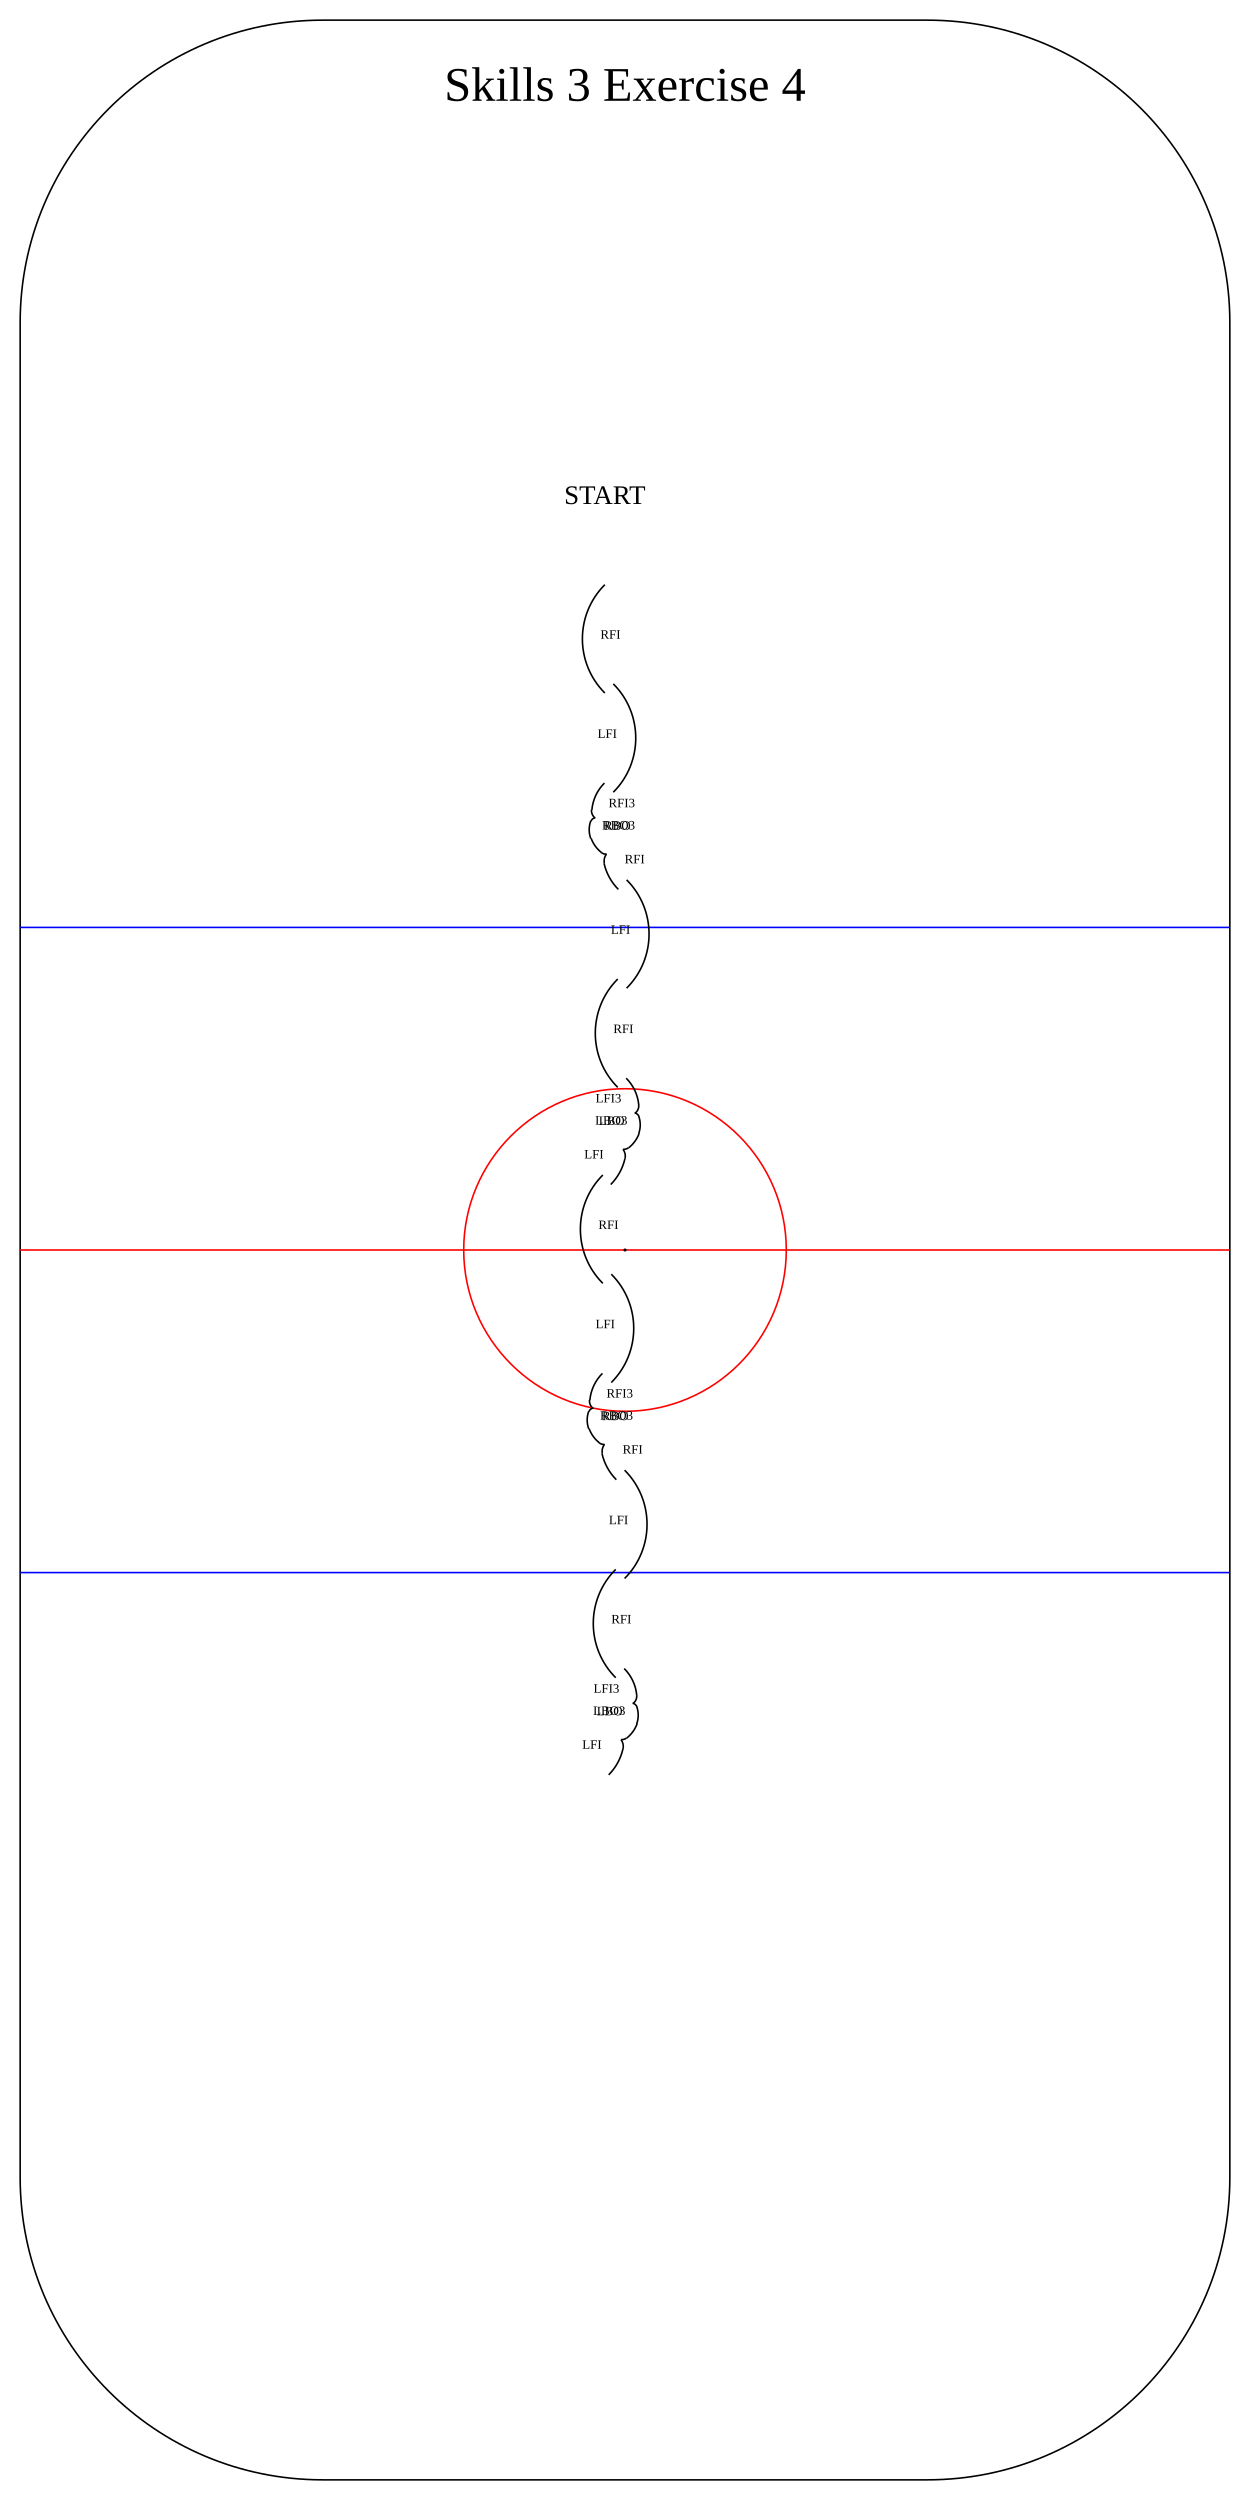
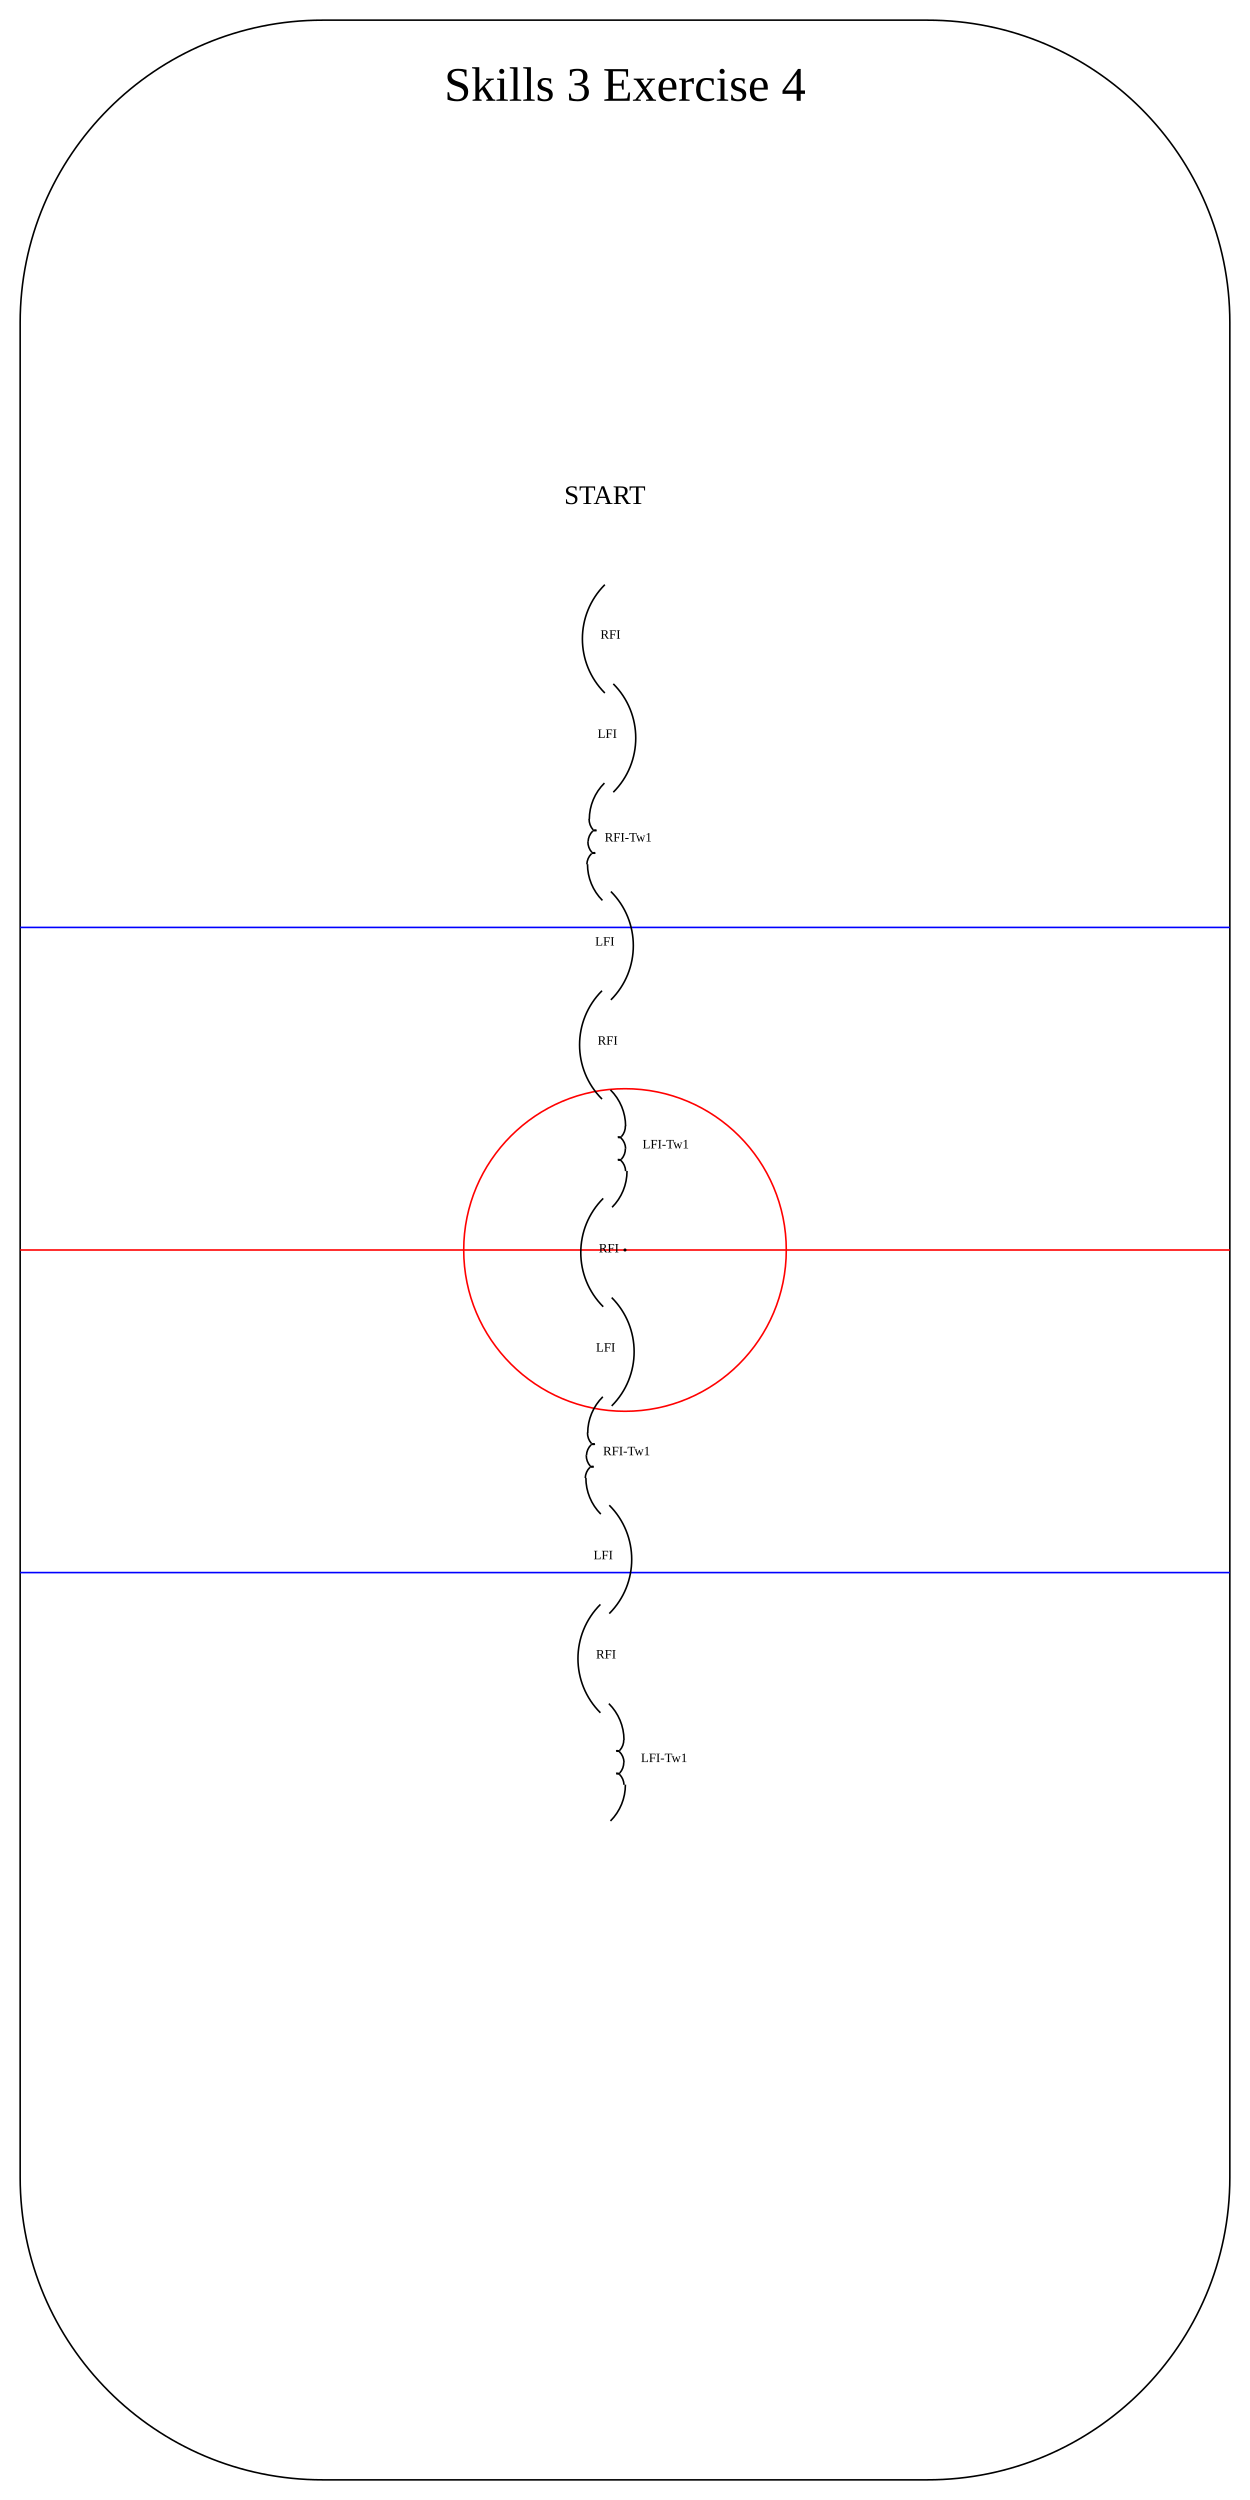
<svg xmlns="http://www.w3.org/2000/svg" xmlns:xlink="http://www.w3.org/1999/xlink" height="6200" viewBox="-50 -50 3100 6200" width="3100">
  <defs>
    <style>
text { text-anchor: middle } path,rect,circle { fill:none; stroke: black; }
</style>
    <g id="Rink">
      <clipPath id="clip-rink">
        <rect height="6100" rx="750" ry="750" width="3000" x="0" y="0" />
      </clipPath>
      <rect height="6100" rx="750" ry="750" style="text { text-anchor: middle } path,rect,circle { fill:none; stroke: black; } clip-path:url(#clip-rink)" width="3000" x="0" y="0" />
      <path d="M 0,3050 l 3000,0" style="stroke:red;" />
      <circle cx="1500" cy="3050" r="400" style="stroke:red;" />
      <circle cx="1500" cy="3050" r="2" style="fill: black;" />
      <path d="M 0,2250 l 3000,0" style="stroke: blue;" />
      <path d="M 0,3850 l 3000,0" style="stroke: blue;" />
    </g>
    <g id="Info" />
    <g id="RFI-[angle=90]">
      <path d="M 0,0 a 190,190 0 0 0 190,190" />
    </g>
    <g id="LFI-[angle=90]">
      <path d="M 0,0 a 190,190 0 0 1 -190,190" />
    </g>
-     <g id="RFI3&gt;---[delta-len=-40]_0::RFI[angle=40,len=75,label=&quot;RFI3&quot;]">
-       <path d="M 0,0 a 107,107 0 0 0 25,69" />
+     <g id="RFI---[angle=45,label=&quot; &quot;]">
+       <path d="M 0,0 a 127,127 0 0 0 37,90" />
    </g>
-     <g id="RFI3&gt;---[delta-len=-40]_1::RFI&gt;[len=25,label=&quot; &quot;]">
-       <path d="M 0,0 a 23,23 0 0 0 11,20" />
+     <g id="RFI-Tw1[angle=110,len=40]_0::RFI[angle=44,len=30,label=&quot; &quot;]">
+       <path d="M 0,0 a 39,39 0 0 0 10,27" />
    </g>
-     <g id="RFI3&gt;---[delta-len=-40]_3::RBO&gt;[len=15,label=&quot; &quot;]">
-       <path d="M 0,0 a 14,14 0 0 0 7,12" />
+     <g id="RFI-Tw1[angle=110,len=40]_1::RFI[angle=66,len=10,label=&quot; &quot;]">
+       <path d="M 0,0 a 8,8 0 0 0 5,7" />
    </g>
-     <g id="RFI3&gt;---[delta-len=-40]_4::RBO[angle=40,len=45]">
-       <path d="M 0,0 a 64,64 0 0 0 15,41" />
+     <g id="RFI-Tw1[angle=110,len=40]_3::RBO[angle=66,len=10,label=&quot; &quot;]">
+       <path d="M 0,0 a 8,8 0 0 0 5,7" />
    </g>
-     <g id="RBO3&lt;[len=60,delta-len=40]_0::RBO[angle=32,len=45,label=&quot;RBO3&quot;]">
-       <path d="M 0,0 a 80,80 0 0 0 12,42" />
+     <g id="RFI-Tw1[angle=110,len=40]_4::RBO[angle=44,len=30,label=&quot; &quot;]">
+       <path d="M 0,0 a 39,39 0 0 0 10,27" />
    </g>
-     <g id="RBO3&lt;[len=60,delta-len=40]_1::RBO[angle=48,len=15,label=&quot; &quot;]">
-       <path d="M 0,0 a 17,17 0 0 0 5,13" />
+     <g id="RFI-Tw1[angle=110,len=40]_6::RBO[angle=44,len=30,label=&quot; &quot;]">
+       <path d="M 0,0 a 39,39 0 0 0 10,27" />
    </g>
-     <g id="RBO3&lt;[len=60,delta-len=40]_3::RFI[angle=48,len=25,label=&quot; &quot;]">
-       <path d="M 0,0 a 29,29 0 0 0 9,22" />
+     <g id="RFI-Tw1[angle=110,len=40]_7::RBO[angle=66,len=10,label=&quot; &quot;]">
+       <path d="M 0,0 a 8,8 0 0 0 5,7" />
    </g>
-     <g id="RBO3&lt;[len=60,delta-len=40]_4::RFI[angle=32,len=75]">
-       <path d="M 0,0 a 134,134 0 0 0 20,71" />
+     <g id="RFI-Tw1[angle=110,len=40]_9::RFI[angle=66,len=10,label=&quot; &quot;]">
+       <path d="M 0,0 a 8,8 0 0 0 5,7" />
    </g>
-     <g id="LFI3&gt;---[delta-len=-40]_0::LFI[angle=40,len=75,label=&quot;LFI3&quot;]">
-       <path d="M 0,0 a 107,107 0 0 1 -25,69" />
+     <g id="RFI-Tw1[angle=110,len=40]_10::RFI[angle=44,len=30,label=&quot; &quot;]">
+       <path d="M 0,0 a 39,39 0 0 0 10,27" />
    </g>
-     <g id="LFI3&gt;---[delta-len=-40]_1::LFI&gt;[len=25,label=&quot; &quot;]">
-       <path d="M 0,0 a 23,23 0 0 1 -11,20" />
+     <g id="LFI---[angle=45,label=&quot; &quot;]">
+       <path d="M 0,0 a 127,127 0 0 1 -37,90" />
    </g>
-     <g id="LFI3&gt;---[delta-len=-40]_3::LBO&gt;[len=15,label=&quot; &quot;]">
-       <path d="M 0,0 a 14,14 0 0 1 -7,12" />
+     <g id="LFI-Tw1[angle=110,len=40]_0::LFI[angle=44,len=30,label=&quot; &quot;]">
+       <path d="M 0,0 a 39,39 0 0 1 -10,27" />
    </g>
-     <g id="LFI3&gt;---[delta-len=-40]_4::LBO[angle=40,len=45]">
-       <path d="M 0,0 a 64,64 0 0 1 -15,41" />
+     <g id="LFI-Tw1[angle=110,len=40]_1::LFI[angle=66,len=10,label=&quot; &quot;]">
+       <path d="M 0,0 a 8,8 0 0 1 -5,7" />
    </g>
-     <g id="LBO3&lt;[len=60,delta-len=40]_0::LBO[angle=32,len=45,label=&quot;LBO3&quot;]">
-       <path d="M 0,0 a 80,80 0 0 1 -12,42" />
+     <g id="LFI-Tw1[angle=110,len=40]_3::LBO[angle=66,len=10,label=&quot; &quot;]">
+       <path d="M 0,0 a 8,8 0 0 1 -5,7" />
    </g>
-     <g id="LBO3&lt;[len=60,delta-len=40]_1::LBO[angle=48,len=15,label=&quot; &quot;]">
-       <path d="M 0,0 a 17,17 0 0 1 -5,13" />
+     <g id="LFI-Tw1[angle=110,len=40]_4::LBO[angle=44,len=30,label=&quot; &quot;]">
+       <path d="M 0,0 a 39,39 0 0 1 -10,27" />
    </g>
-     <g id="LBO3&lt;[len=60,delta-len=40]_3::LFI[angle=48,len=25,label=&quot; &quot;]">
-       <path d="M 0,0 a 29,29 0 0 1 -9,22" />
+     <g id="LFI-Tw1[angle=110,len=40]_6::LBO[angle=44,len=30,label=&quot; &quot;]">
+       <path d="M 0,0 a 39,39 0 0 1 -10,27" />
    </g>
-     <g id="LBO3&lt;[len=60,delta-len=40]_4::LFI[angle=32,len=75]">
-       <path d="M 0,0 a 134,134 0 0 1 -20,71" />
+     <g id="LFI-Tw1[angle=110,len=40]_7::LBO[angle=66,len=10,label=&quot; &quot;]">
+       <path d="M 0,0 a 8,8 0 0 1 -5,7" />
+     </g>
+     <g id="LFI-Tw1[angle=110,len=40]_9::LFI[angle=66,len=10,label=&quot; &quot;]">
+       <path d="M 0,0 a 8,8 0 0 1 -5,7" />
+     </g>
+     <g id="LFI-Tw1[angle=110,len=40]_10::LFI[angle=44,len=30,label=&quot; &quot;]">
+       <path d="M 0,0 a 39,39 0 0 1 -10,27" />
    </g>
  </defs>
  <use id="r_0_c_0_4" style="stroke-width:4;" transform="translate(0 0) rotate(0)" xlink:href="#Rink" />
  <text style="font-size: 90pt;" x="1500" y="200">
Skills 3 Exercise 4
</text>
  <text style="font-size:50pt;" x="1450" y="1200">
START
</text>
  <use id="r_7_c_0_22" style="stroke-width:4;" transform="translate(1450 1400) rotate(45)" xlink:href="#RFI-[angle=90]" />
  <text style="font-size:24pt;" x="1464" y="1534">
RFI
</text>
  <use id="r_8_c_0_22" style="stroke-width:4;" transform="translate(1471 1646) rotate(315)" xlink:href="#LFI-[angle=90]" />
  <text style="font-size:24pt;" x="1456" y="1780">
LFI
</text>
-   <use id="r_11_c_0_42" style="stroke-width:4;" transform="translate(1449 1892) rotate(45)" xlink:href="#RFI3&gt;---[delta-len=-40]_0::RFI[angle=40,len=75,label=&quot;RFI3&quot;]" />
-   <text style="font-size:24pt;" x="1492" y="1952">
- RFI3
+   <use id="r_10_c_0_32" style="stroke-width:4;" transform="translate(1449 1892) rotate(45)" xlink:href="#RFI---[angle=45,label=&quot; &quot;]" />
+   <use id="r_11_c_0_39" style="stroke-width:4;" transform="translate(1411 1981) rotate(0)" xlink:href="#RFI-Tw1[angle=110,len=40]_0::RFI[angle=44,len=30,label=&quot; &quot;]" />
+   <use id="r_11_c_0_39" style="stroke-width:4;" transform="translate(1421 2008) rotate(316)" xlink:href="#RFI-Tw1[angle=110,len=40]_1::RFI[angle=66,len=10,label=&quot; &quot;]" />
+   <use id="r_11_c_0_39" style="stroke-width:4;" transform="translate(1429 2009) rotate(110)" xlink:href="#RFI-Tw1[angle=110,len=40]_3::RBO[angle=66,len=10,label=&quot; &quot;]" />
+   <use id="r_11_c_0_39" style="stroke-width:4;" transform="translate(1420 2011) rotate(44)" xlink:href="#RFI-Tw1[angle=110,len=40]_4::RBO[angle=44,len=30,label=&quot; &quot;]" />
+   <text style="font-size:24pt;" x="1508" y="2037">
+ RFI-Tw1
</text>
-   <use id="r_11_c_0_39" style="stroke-width:4;" transform="translate(1417 1958) rotate(5)" xlink:href="#RFI3&gt;---[delta-len=-40]_1::RFI&gt;[len=25,label=&quot; &quot;]" />
-   <use id="r_11_c_0_39" style="stroke-width:4;" transform="translate(1426 1978) rotate(80)" xlink:href="#RFI3&gt;---[delta-len=-40]_3::RBO&gt;[len=15,label=&quot; &quot;]" />
-   <use id="r_11_c_0_29" style="stroke-width:4;" transform="translate(1415 1986) rotate(20)" xlink:href="#RFI3&gt;---[delta-len=-40]_4::RBO[angle=40,len=45]" />
-   <text style="font-size:24pt;" x="1481" y="2008">
- RBO
+   <use id="r_11_c_0_39" style="stroke-width:4;" transform="translate(1408 2037) rotate(0)" xlink:href="#RFI-Tw1[angle=110,len=40]_6::RBO[angle=44,len=30,label=&quot; &quot;]" />
+   <use id="r_11_c_0_39" style="stroke-width:4;" transform="translate(1418 2064) rotate(316)" xlink:href="#RFI-Tw1[angle=110,len=40]_7::RBO[angle=66,len=10,label=&quot; &quot;]" />
+   <use id="r_11_c_0_39" style="stroke-width:4;" transform="translate(1426 2065) rotate(110)" xlink:href="#RFI-Tw1[angle=110,len=40]_9::RFI[angle=66,len=10,label=&quot; &quot;]" />
+   <use id="r_11_c_0_39" style="stroke-width:4;" transform="translate(1417 2067) rotate(44)" xlink:href="#RFI-Tw1[angle=110,len=40]_10::RFI[angle=44,len=30,label=&quot; &quot;]" />
+   <use id="r_12_c_0_32" style="stroke-width:4;" transform="translate(1407 2093) rotate(0)" xlink:href="#RFI---[angle=45,label=&quot; &quot;]" />
+   <use id="r_14_c_0_22" style="stroke-width:4;" transform="translate(1465 2161) rotate(315)" xlink:href="#LFI-[angle=90]" />
+   <text style="font-size:24pt;" x="1450" y="2295">
+ LFI
</text>
-   <use id="r_12_c_0_42" style="stroke-width:4;" transform="translate(1416 2029) rotate(340)" xlink:href="#RBO3&lt;[len=60,delta-len=40]_0::RBO[angle=32,len=45,label=&quot;RBO3&quot;]" />
-   <text style="font-size:24pt;" x="1484" y="2007">
- RBO3
- </text>
-   <use id="r_12_c_0_39" style="stroke-width:4;" transform="translate(1441 2064) rotate(308)" xlink:href="#RBO3&lt;[len=60,delta-len=40]_1::RBO[angle=48,len=15,label=&quot; &quot;]" />
-   <use id="r_12_c_0_39" style="stroke-width:4;" transform="translate(1454 2068) rotate(35)" xlink:href="#RBO3&lt;[len=60,delta-len=40]_3::RFI[angle=48,len=25,label=&quot; &quot;]" />
-   <use id="r_12_c_0_29" style="stroke-width:4;" transform="translate(1448 2091) rotate(347)" xlink:href="#RBO3&lt;[len=60,delta-len=40]_4::RFI[angle=32,len=75]" />
-   <text style="font-size:24pt;" x="1524" y="2091">
+   <use id="r_15_c_0_22" style="stroke-width:4;" transform="translate(1443 2407) rotate(45)" xlink:href="#RFI-[angle=90]" />
+   <text style="font-size:24pt;" x="1457" y="2541">
RFI
</text>
-   <use id="r_14_c_0_22" style="stroke-width:4;" transform="translate(1504 2132) rotate(315)" xlink:href="#LFI-[angle=90]" />
-   <text style="font-size:24pt;" x="1489" y="2266">
+   <use id="r_17_c_0_32" style="stroke-width:4;" transform="translate(1464 2653) rotate(315)" xlink:href="#LFI---[angle=45,label=&quot; &quot;]" />
+   <use id="r_18_c_0_39" style="stroke-width:4;" transform="translate(1501 2742) rotate(0)" xlink:href="#LFI-Tw1[angle=110,len=40]_0::LFI[angle=44,len=30,label=&quot; &quot;]" />
+   <use id="r_18_c_0_39" style="stroke-width:4;" transform="translate(1491 2769) rotate(44)" xlink:href="#LFI-Tw1[angle=110,len=40]_1::LFI[angle=66,len=10,label=&quot; &quot;]" />
+   <use id="r_18_c_0_39" style="stroke-width:4;" transform="translate(1482 2770) rotate(250)" xlink:href="#LFI-Tw1[angle=110,len=40]_3::LBO[angle=66,len=10,label=&quot; &quot;]" />
+   <use id="r_18_c_0_39" style="stroke-width:4;" transform="translate(1490 2772) rotate(316)" xlink:href="#LFI-Tw1[angle=110,len=40]_4::LBO[angle=44,len=30,label=&quot; &quot;]" />
+   <text style="font-size:24pt;" x="1601" y="2798">
+ LFI-Tw1
+ </text>
+   <use id="r_18_c_0_39" style="stroke-width:4;" transform="translate(1501 2798) rotate(0)" xlink:href="#LFI-Tw1[angle=110,len=40]_6::LBO[angle=44,len=30,label=&quot; &quot;]" />
+   <use id="r_18_c_0_39" style="stroke-width:4;" transform="translate(1491 2825) rotate(44)" xlink:href="#LFI-Tw1[angle=110,len=40]_7::LBO[angle=66,len=10,label=&quot; &quot;]" />
+   <use id="r_18_c_0_39" style="stroke-width:4;" transform="translate(1482 2826) rotate(250)" xlink:href="#LFI-Tw1[angle=110,len=40]_9::LFI[angle=66,len=10,label=&quot; &quot;]" />
+   <use id="r_18_c_0_39" style="stroke-width:4;" transform="translate(1490 2828) rotate(316)" xlink:href="#LFI-Tw1[angle=110,len=40]_10::LFI[angle=44,len=30,label=&quot; &quot;]" />
+   <use id="r_19_c_0_32" style="stroke-width:4;" transform="translate(1505 2854) rotate(0)" xlink:href="#LFI---[angle=45,label=&quot; &quot;]" />
+   <use id="r_21_c_0_22" style="stroke-width:4;" transform="translate(1446 2922) rotate(45)" xlink:href="#RFI-[angle=90]" />
+   <text style="font-size:24pt;" x="1460" y="3056">
+ RFI
+ </text>
+   <use id="r_22_c_0_22" style="stroke-width:4;" transform="translate(1467 3168) rotate(315)" xlink:href="#LFI-[angle=90]" />
+   <text style="font-size:24pt;" x="1452" y="3302">
LFI
</text>
-   <use id="r_15_c_0_22" style="stroke-width:4;" transform="translate(1482 2378) rotate(45)" xlink:href="#RFI-[angle=90]" />
-   <text style="font-size:24pt;" x="1496" y="2512">
+   <use id="r_24_c_0_32" style="stroke-width:4;" transform="translate(1445 3414) rotate(45)" xlink:href="#RFI---[angle=45,label=&quot; &quot;]" />
+   <use id="r_25_c_0_39" style="stroke-width:4;" transform="translate(1407 3503) rotate(0)" xlink:href="#RFI-Tw1[angle=110,len=40]_0::RFI[angle=44,len=30,label=&quot; &quot;]" />
+   <use id="r_25_c_0_39" style="stroke-width:4;" transform="translate(1417 3530) rotate(316)" xlink:href="#RFI-Tw1[angle=110,len=40]_1::RFI[angle=66,len=10,label=&quot; &quot;]" />
+   <use id="r_25_c_0_39" style="stroke-width:4;" transform="translate(1425 3531) rotate(110)" xlink:href="#RFI-Tw1[angle=110,len=40]_3::RBO[angle=66,len=10,label=&quot; &quot;]" />
+   <use id="r_25_c_0_39" style="stroke-width:4;" transform="translate(1416 3533) rotate(44)" xlink:href="#RFI-Tw1[angle=110,len=40]_4::RBO[angle=44,len=30,label=&quot; &quot;]" />
+   <text style="font-size:24pt;" x="1504" y="3559">
+ RFI-Tw1
+ </text>
+   <use id="r_25_c_0_39" style="stroke-width:4;" transform="translate(1404 3559) rotate(0)" xlink:href="#RFI-Tw1[angle=110,len=40]_6::RBO[angle=44,len=30,label=&quot; &quot;]" />
+   <use id="r_25_c_0_39" style="stroke-width:4;" transform="translate(1414 3586) rotate(316)" xlink:href="#RFI-Tw1[angle=110,len=40]_7::RBO[angle=66,len=10,label=&quot; &quot;]" />
+   <use id="r_25_c_0_39" style="stroke-width:4;" transform="translate(1422 3587) rotate(110)" xlink:href="#RFI-Tw1[angle=110,len=40]_9::RFI[angle=66,len=10,label=&quot; &quot;]" />
+   <use id="r_25_c_0_39" style="stroke-width:4;" transform="translate(1413 3589) rotate(44)" xlink:href="#RFI-Tw1[angle=110,len=40]_10::RFI[angle=44,len=30,label=&quot; &quot;]" />
+   <use id="r_26_c_0_32" style="stroke-width:4;" transform="translate(1403 3615) rotate(0)" xlink:href="#RFI---[angle=45,label=&quot; &quot;]" />
+   <use id="r_28_c_0_22" style="stroke-width:4;" transform="translate(1461 3683) rotate(315)" xlink:href="#LFI-[angle=90]" />
+   <text style="font-size:24pt;" x="1446" y="3817">
+ LFI
+ </text>
+   <use id="r_29_c_0_22" style="stroke-width:4;" transform="translate(1439 3929) rotate(45)" xlink:href="#RFI-[angle=90]" />
+   <text style="font-size:24pt;" x="1453" y="4063">
RFI
</text>
-   <use id="r_18_c_0_42" style="stroke-width:4;" transform="translate(1503 2624) rotate(315)" xlink:href="#LFI3&gt;---[delta-len=-40]_0::LFI[angle=40,len=75,label=&quot;LFI3&quot;]" />
-   <text style="font-size:24pt;" x="1459" y="2684">
- LFI3
+   <use id="r_31_c_0_32" style="stroke-width:4;" transform="translate(1460 4175) rotate(315)" xlink:href="#LFI---[angle=45,label=&quot; &quot;]" />
+   <use id="r_32_c_0_39" style="stroke-width:4;" transform="translate(1497 4264) rotate(0)" xlink:href="#LFI-Tw1[angle=110,len=40]_0::LFI[angle=44,len=30,label=&quot; &quot;]" />
+   <use id="r_32_c_0_39" style="stroke-width:4;" transform="translate(1487 4291) rotate(44)" xlink:href="#LFI-Tw1[angle=110,len=40]_1::LFI[angle=66,len=10,label=&quot; &quot;]" />
+   <use id="r_32_c_0_39" style="stroke-width:4;" transform="translate(1478 4292) rotate(250)" xlink:href="#LFI-Tw1[angle=110,len=40]_3::LBO[angle=66,len=10,label=&quot; &quot;]" />
+   <use id="r_32_c_0_39" style="stroke-width:4;" transform="translate(1486 4294) rotate(316)" xlink:href="#LFI-Tw1[angle=110,len=40]_4::LBO[angle=44,len=30,label=&quot; &quot;]" />
+   <text style="font-size:24pt;" x="1597" y="4320">
+ LFI-Tw1
</text>
-   <use id="r_18_c_0_39" style="stroke-width:4;" transform="translate(1534 2690) rotate(355)" xlink:href="#LFI3&gt;---[delta-len=-40]_1::LFI&gt;[len=25,label=&quot; &quot;]" />
-   <use id="r_18_c_0_39" style="stroke-width:4;" transform="translate(1524 2710) rotate(280)" xlink:href="#LFI3&gt;---[delta-len=-40]_3::LBO&gt;[len=15,label=&quot; &quot;]" />
-   <use id="r_18_c_0_29" style="stroke-width:4;" transform="translate(1534 2718) rotate(340)" xlink:href="#LFI3&gt;---[delta-len=-40]_4::LBO[angle=40,len=45]" />
-   <text style="font-size:24pt;" x="1467" y="2740">
- LBO
- </text>
-   <use id="r_19_c_0_42" style="stroke-width:4;" transform="translate(1535 2761) rotate(20)" xlink:href="#LBO3&lt;[len=60,delta-len=40]_0::LBO[angle=32,len=45,label=&quot;LBO3&quot;]" />
-   <text style="font-size:24pt;" x="1466" y="2739">
- LBO3
- </text>
-   <use id="r_19_c_0_39" style="stroke-width:4;" transform="translate(1509 2796) rotate(52)" xlink:href="#LBO3&lt;[len=60,delta-len=40]_1::LBO[angle=48,len=15,label=&quot; &quot;]" />
-   <use id="r_19_c_0_39" style="stroke-width:4;" transform="translate(1495 2800) rotate(325)" xlink:href="#LBO3&lt;[len=60,delta-len=40]_3::LFI[angle=48,len=25,label=&quot; &quot;]" />
-   <use id="r_19_c_0_29" style="stroke-width:4;" transform="translate(1500 2823) rotate(13)" xlink:href="#LBO3&lt;[len=60,delta-len=40]_4::LFI[angle=32,len=75]" />
-   <text style="font-size:24pt;" x="1423" y="2823">
- LFI
- </text>
-   <use id="r_21_c_0_22" style="stroke-width:4;" transform="translate(1445 2864) rotate(45)" xlink:href="#RFI-[angle=90]" />
-   <text style="font-size:24pt;" x="1459" y="2998">
- RFI
- </text>
-   <use id="r_22_c_0_22" style="stroke-width:4;" transform="translate(1466 3110) rotate(315)" xlink:href="#LFI-[angle=90]" />
-   <text style="font-size:24pt;" x="1451" y="3244">
- LFI
- </text>
-   <use id="r_25_c_0_42" style="stroke-width:4;" transform="translate(1444 3356) rotate(45)" xlink:href="#RFI3&gt;---[delta-len=-40]_0::RFI[angle=40,len=75,label=&quot;RFI3&quot;]" />
-   <text style="font-size:24pt;" x="1487" y="3416">
- RFI3
- </text>
-   <use id="r_25_c_0_39" style="stroke-width:4;" transform="translate(1412 3422) rotate(5)" xlink:href="#RFI3&gt;---[delta-len=-40]_1::RFI&gt;[len=25,label=&quot; &quot;]" />
-   <use id="r_25_c_0_39" style="stroke-width:4;" transform="translate(1421 3442) rotate(80)" xlink:href="#RFI3&gt;---[delta-len=-40]_3::RBO&gt;[len=15,label=&quot; &quot;]" />
-   <use id="r_25_c_0_29" style="stroke-width:4;" transform="translate(1410 3450) rotate(20)" xlink:href="#RFI3&gt;---[delta-len=-40]_4::RBO[angle=40,len=45]" />
-   <text style="font-size:24pt;" x="1476" y="3472">
- RBO
- </text>
-   <use id="r_26_c_0_42" style="stroke-width:4;" transform="translate(1411 3493) rotate(340)" xlink:href="#RBO3&lt;[len=60,delta-len=40]_0::RBO[angle=32,len=45,label=&quot;RBO3&quot;]" />
-   <text style="font-size:24pt;" x="1479" y="3471">
- RBO3
- </text>
-   <use id="r_26_c_0_39" style="stroke-width:4;" transform="translate(1436 3528) rotate(308)" xlink:href="#RBO3&lt;[len=60,delta-len=40]_1::RBO[angle=48,len=15,label=&quot; &quot;]" />
-   <use id="r_26_c_0_39" style="stroke-width:4;" transform="translate(1449 3532) rotate(35)" xlink:href="#RBO3&lt;[len=60,delta-len=40]_3::RFI[angle=48,len=25,label=&quot; &quot;]" />
-   <use id="r_26_c_0_29" style="stroke-width:4;" transform="translate(1443 3555) rotate(347)" xlink:href="#RBO3&lt;[len=60,delta-len=40]_4::RFI[angle=32,len=75]" />
-   <text style="font-size:24pt;" x="1519" y="3555">
- RFI
- </text>
-   <use id="r_28_c_0_22" style="stroke-width:4;" transform="translate(1499 3596) rotate(315)" xlink:href="#LFI-[angle=90]" />
-   <text style="font-size:24pt;" x="1484" y="3730">
- LFI
- </text>
-   <use id="r_29_c_0_22" style="stroke-width:4;" transform="translate(1477 3842) rotate(45)" xlink:href="#RFI-[angle=90]" />
-   <text style="font-size:24pt;" x="1491" y="3976">
- RFI
- </text>
-   <use id="r_32_c_0_42" style="stroke-width:4;" transform="translate(1498 4088) rotate(315)" xlink:href="#LFI3&gt;---[delta-len=-40]_0::LFI[angle=40,len=75,label=&quot;LFI3&quot;]" />
-   <text style="font-size:24pt;" x="1454" y="4148">
- LFI3
- </text>
-   <use id="r_32_c_0_39" style="stroke-width:4;" transform="translate(1529 4154) rotate(355)" xlink:href="#LFI3&gt;---[delta-len=-40]_1::LFI&gt;[len=25,label=&quot; &quot;]" />
-   <use id="r_32_c_0_39" style="stroke-width:4;" transform="translate(1519 4174) rotate(280)" xlink:href="#LFI3&gt;---[delta-len=-40]_3::LBO&gt;[len=15,label=&quot; &quot;]" />
-   <use id="r_32_c_0_29" style="stroke-width:4;" transform="translate(1529 4182) rotate(340)" xlink:href="#LFI3&gt;---[delta-len=-40]_4::LBO[angle=40,len=45]" />
-   <text style="font-size:24pt;" x="1462" y="4204">
- LBO
- </text>
-   <use id="r_33_c_0_42" style="stroke-width:4;" transform="translate(1530 4225) rotate(20)" xlink:href="#LBO3&lt;[len=60,delta-len=40]_0::LBO[angle=32,len=45,label=&quot;LBO3&quot;]" />
-   <text style="font-size:24pt;" x="1461" y="4203">
- LBO3
- </text>
-   <use id="r_33_c_0_39" style="stroke-width:4;" transform="translate(1504 4260) rotate(52)" xlink:href="#LBO3&lt;[len=60,delta-len=40]_1::LBO[angle=48,len=15,label=&quot; &quot;]" />
-   <use id="r_33_c_0_39" style="stroke-width:4;" transform="translate(1490 4264) rotate(325)" xlink:href="#LBO3&lt;[len=60,delta-len=40]_3::LFI[angle=48,len=25,label=&quot; &quot;]" />
-   <use id="r_33_c_0_29" style="stroke-width:4;" transform="translate(1495 4287) rotate(13)" xlink:href="#LBO3&lt;[len=60,delta-len=40]_4::LFI[angle=32,len=75]" />
-   <text style="font-size:24pt;" x="1418" y="4287">
- LFI
- </text>
+   <use id="r_32_c_0_39" style="stroke-width:4;" transform="translate(1497 4320) rotate(0)" xlink:href="#LFI-Tw1[angle=110,len=40]_6::LBO[angle=44,len=30,label=&quot; &quot;]" />
+   <use id="r_32_c_0_39" style="stroke-width:4;" transform="translate(1487 4347) rotate(44)" xlink:href="#LFI-Tw1[angle=110,len=40]_7::LBO[angle=66,len=10,label=&quot; &quot;]" />
+   <use id="r_32_c_0_39" style="stroke-width:4;" transform="translate(1478 4348) rotate(250)" xlink:href="#LFI-Tw1[angle=110,len=40]_9::LFI[angle=66,len=10,label=&quot; &quot;]" />
+   <use id="r_32_c_0_39" style="stroke-width:4;" transform="translate(1486 4350) rotate(316)" xlink:href="#LFI-Tw1[angle=110,len=40]_10::LFI[angle=44,len=30,label=&quot; &quot;]" />
+   <use id="r_33_c_0_32" style="stroke-width:4;" transform="translate(1501 4376) rotate(0)" xlink:href="#LFI---[angle=45,label=&quot; &quot;]" />
</svg>
